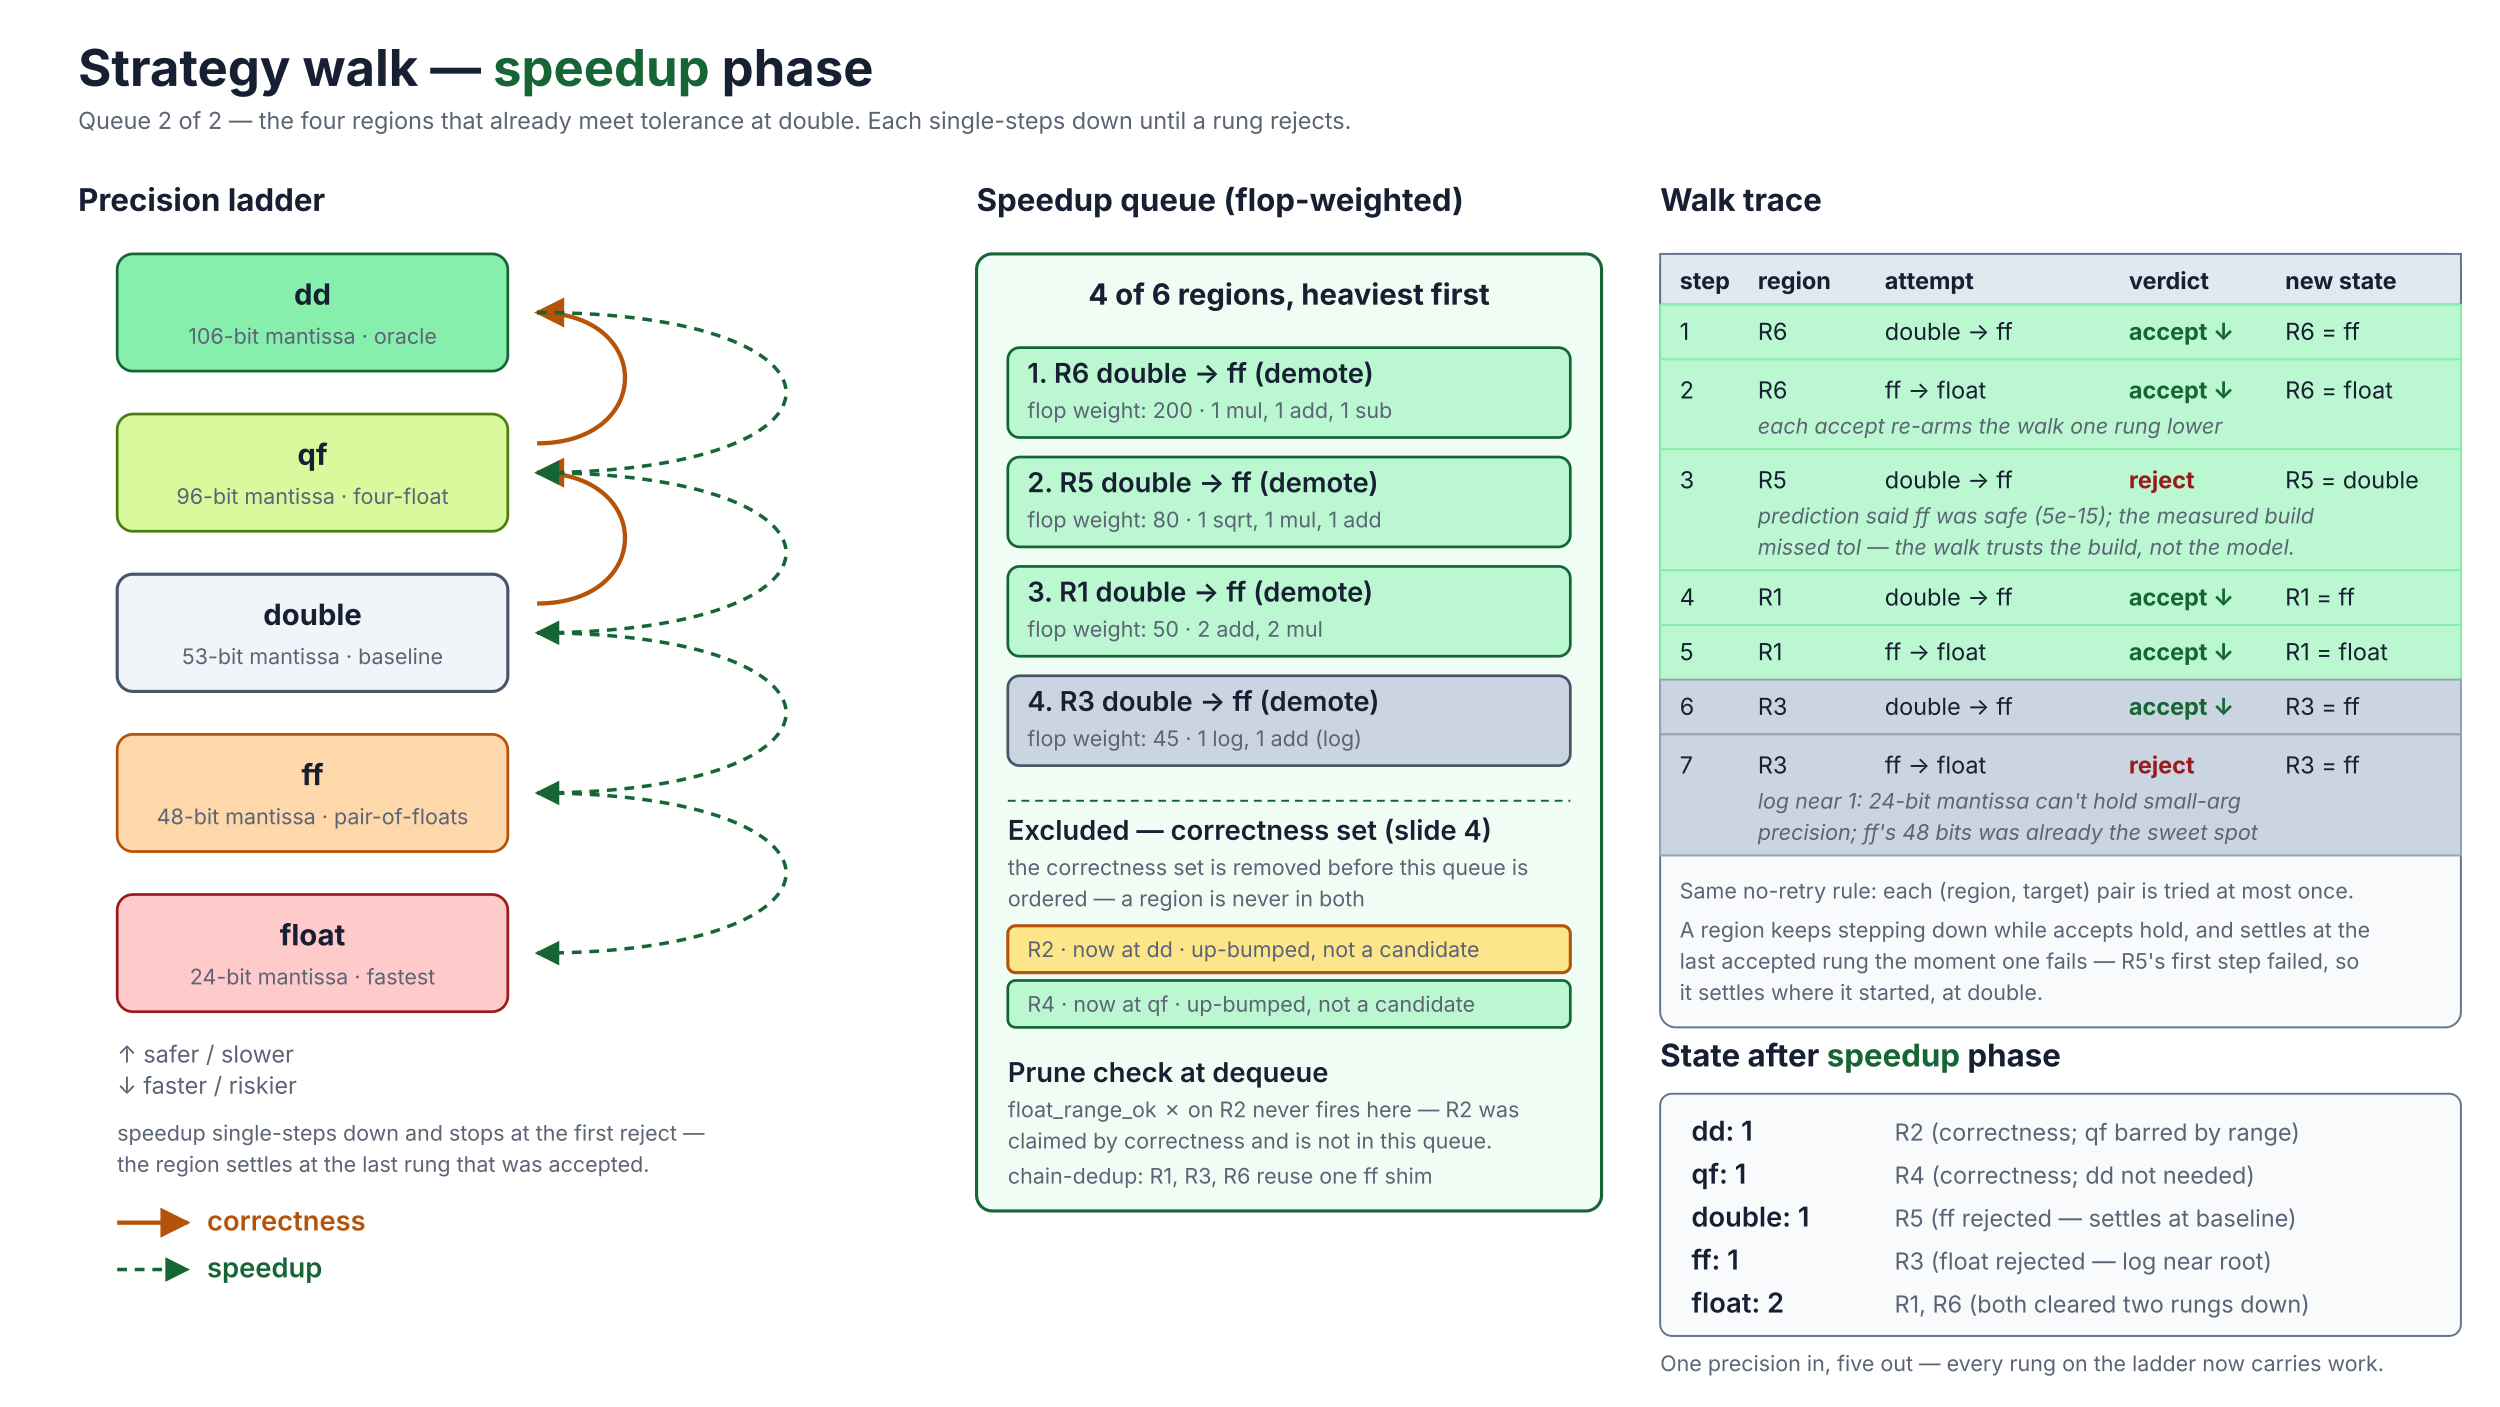
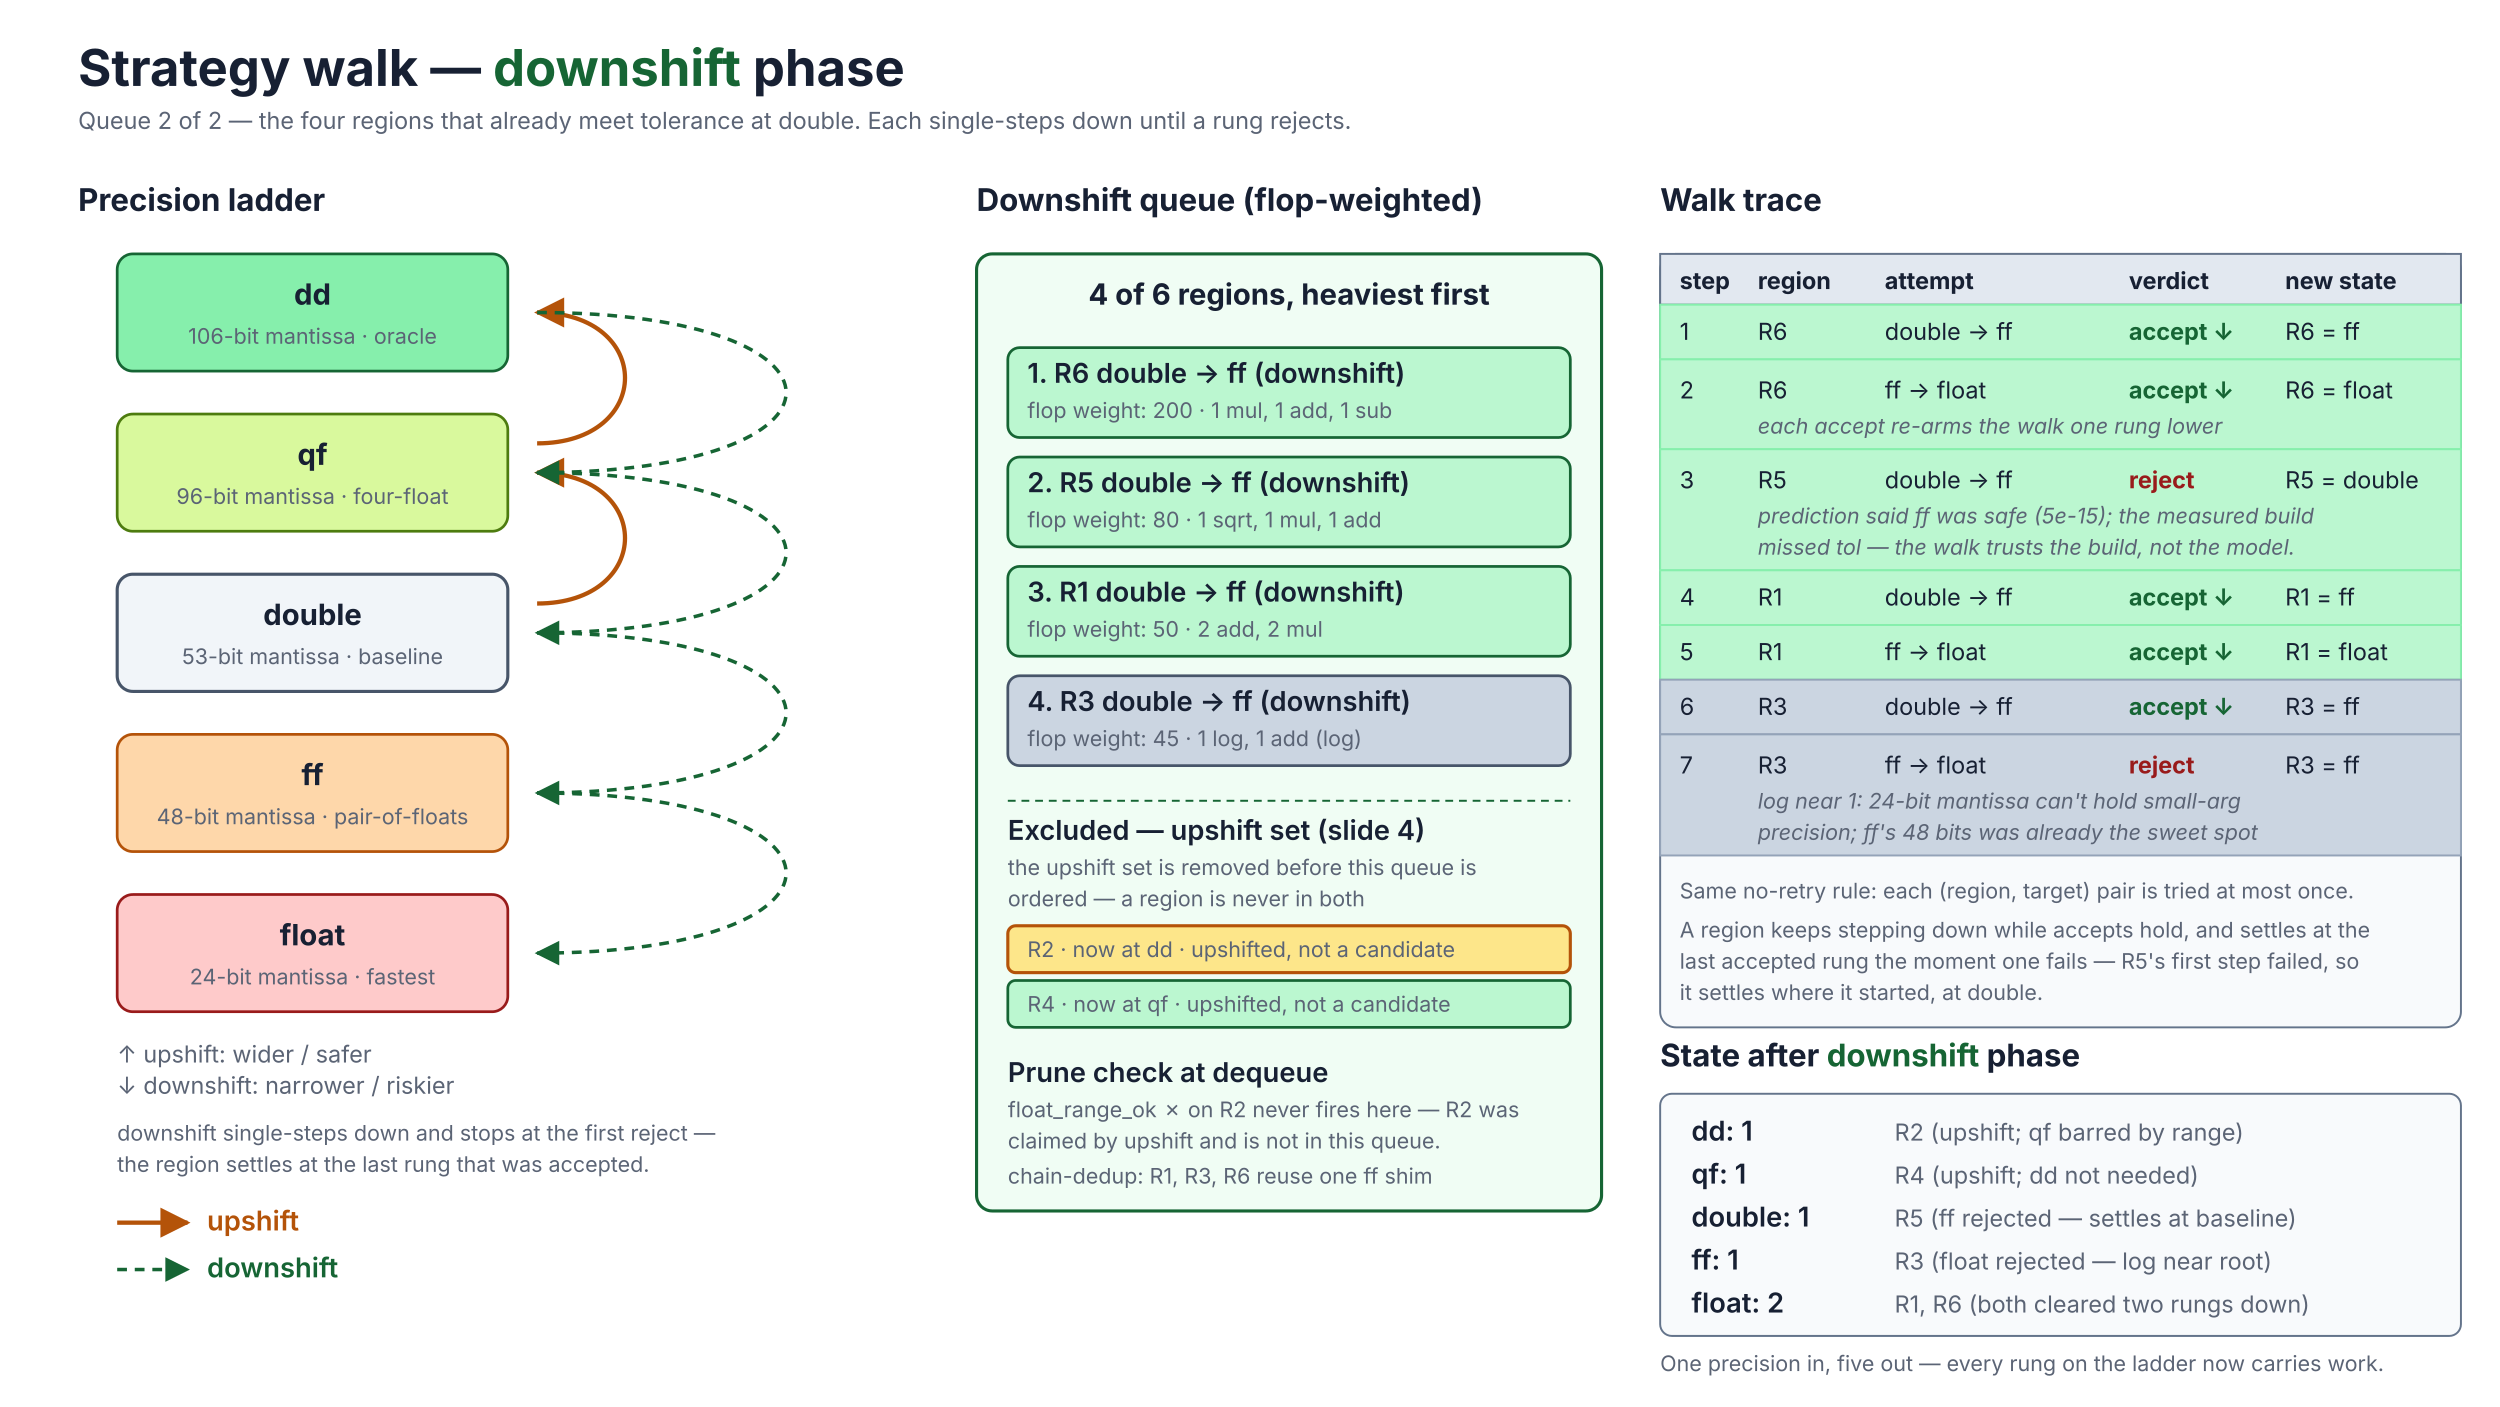
<svg xmlns="http://www.w3.org/2000/svg" viewBox="0 0 1280 720" font-family="ui-sans-serif, system-ui, -apple-system, sans-serif">
  <style>
    .title { font-size: 26px; font-weight: 700; fill: #172033; }
    .h { font-size: 16px; font-weight: 650; fill: #172033; }
    .panel-title { font-size: 15px; font-weight: 700; fill: #172033; }
    .lbl { font-size: 14px; font-weight: 600; fill: #172033; }
    .sub { font-size: 12px; fill: #5b6475; }
    .sub-sm { font-size: 11px; fill: #5b6475; }
    .code { font-family: ui-monospace, "SF Mono", Menlo, monospace; font-size: 12px; fill: #172033; }
    .box { stroke: #64748b; stroke-width: 1; fill: #f8fafc; }
    .queue-box { stroke: #166534; stroke-width: 1.6; fill: #f0fdf4; }
    .rnode-safe { stroke: #166534; stroke-width: 1.4; fill: #bbf7d0; }
    .rnode-warn { stroke: #b45309; stroke-width: 1.6; fill: #fde68a; }
    .rnode-sing { stroke: #475569; stroke-width: 1.4; fill: #cbd5e1; }
    .rung-safest { fill: #86efac; stroke: #166534; stroke-width: 1.4; }
    .rung-qf     { fill: #d9f99d; stroke: #4d7c0f; stroke-width: 1.4; }
    .rung-base   { fill: #f1f5f9; stroke: #475569; stroke-width: 1.6; }
    .rung-mid    { fill: #fed7aa; stroke: #b45309; stroke-width: 1.4; }
    .rung-risky  { fill: #fecaca; stroke: #991b1b; stroke-width: 1.4; }
    .rung-lbl { font-size: 15px; font-weight: 700; fill: #172033; }
    .rung-sub { font-size: 11px; fill: #5b6475; }
    .arrow-corr { stroke: #b45309; stroke-width: 2.2; fill: none; }
    .arrow-speed { stroke: #166534; stroke-width: 1.8; fill: none; stroke-dasharray: 5 4; }
    .verdict-accept { font-weight: 700; fill: #166534; }
    .verdict-reject { font-weight: 700; fill: #991b1b; }
    .th { font-size: 12px; font-weight: 700; fill: #172033; }
    .td { font-size: 12px; fill: #172033; }
  </style>
  <defs>
    <marker id="arrow-corr-m" viewBox="0 0 10 10" refX="9" refY="5" markerWidth="7" markerHeight="7" orient="auto-start-reverse">
      <path d="M0,0 L10,5 L0,10 z" fill="#b45309" />
    </marker>
    <marker id="arrow-speed-m" viewBox="0 0 10 10" refX="9" refY="5" markerWidth="7" markerHeight="7" orient="auto-start-reverse">
      <path d="M0,0 L10,5 L0,10 z" fill="#166534" />
    </marker>
  </defs>
-   <text x="40" y="44" class="title">Strategy walk — <tspan style="fill:#166534">speedup</tspan> phase</text>
+   <text x="40" y="44" class="title">Strategy walk — <tspan style="fill:#166534">downshift</tspan> phase</text>
  <text x="40" y="66" class="sub">Queue 2 of 2 — the four regions that already meet tolerance at double. Each single-steps down until a rung rejects.</text>
  <text x="40" y="108" class="h">Precision ladder</text>
  <g transform="translate(60, 130)">
    <rect x="0" y="0" width="200" height="60" rx="8" class="rung-safest" />
    <text x="100" y="26" text-anchor="middle" class="rung-lbl">dd</text>
    <text x="100" y="46" text-anchor="middle" class="rung-sub">106-bit mantissa · oracle</text>
    <rect x="0" y="82" width="200" height="60" rx="8" class="rung-qf" />
    <text x="100" y="108" text-anchor="middle" class="rung-lbl">qf</text>
    <text x="100" y="128" text-anchor="middle" class="rung-sub">96-bit mantissa · four-float</text>
    <rect x="0" y="164" width="200" height="60" rx="8" class="rung-base" />
    <text x="100" y="190" text-anchor="middle" class="rung-lbl">double</text>
    <text x="100" y="210" text-anchor="middle" class="rung-sub">53-bit mantissa · baseline</text>
    <rect x="0" y="246" width="200" height="60" rx="8" class="rung-mid" />
    <text x="100" y="272" text-anchor="middle" class="rung-lbl">ff</text>
    <text x="100" y="292" text-anchor="middle" class="rung-sub">48-bit mantissa · pair-of-floats</text>
    <rect x="0" y="328" width="200" height="60" rx="8" class="rung-risky" />
    <text x="100" y="354" text-anchor="middle" class="rung-lbl">float</text>
    <text x="100" y="374" text-anchor="middle" class="rung-sub">24-bit mantissa · fastest</text>
    <path d="M215 179 C 275 179, 275 112, 215 112" class="arrow-corr" marker-end="url(#arrow-corr-m)" />
    <path d="M215 97 C 275 97, 275 30, 215 30" class="arrow-corr" marker-end="url(#arrow-corr-m)" />
    <path d="M215 30 C 385 30, 385 112, 215 112" class="arrow-speed" marker-end="url(#arrow-speed-m)" />
    <path d="M215 112 C 385 112, 385 194, 215 194" class="arrow-speed" marker-end="url(#arrow-speed-m)" />
    <path d="M215 194 C 385 194, 385 276, 215 276" class="arrow-speed" marker-end="url(#arrow-speed-m)" />
    <path d="M215 276 C 385 276, 385 358, 215 358" class="arrow-speed" marker-end="url(#arrow-speed-m)" />
-     <text x="0" y="414" class="sub">↑ safer / slower</text>
-     <text x="0" y="430" class="sub">↓ faster / riskier</text>
-     <text x="0" y="454" class="sub-sm">speedup single-steps down and stops at the first reject —</text>
+     <text x="0" y="414" class="sub">↑ upshift: wider / safer</text>
+     <text x="0" y="430" class="sub">↓ downshift: narrower / riskier</text>
+     <text x="0" y="454" class="sub-sm">downshift single-steps down and stops at the first reject —</text>
    <text x="0" y="470" class="sub-sm">the region settles at the last rung that was accepted.</text>
    <line x1="0" y1="496" x2="36" y2="496" class="arrow-corr" marker-end="url(#arrow-corr-m)" />
-     <text x="46" y="500" class="lbl" style="fill:#b45309">correctness</text>
+     <text x="46" y="500" class="lbl" style="fill:#b45309">upshift</text>
    <line x1="0" y1="520" x2="36" y2="520" class="arrow-speed" marker-end="url(#arrow-speed-m)" />
-     <text x="46" y="524" class="lbl" style="fill:#166534">speedup</text>
+     <text x="46" y="524" class="lbl" style="fill:#166534">downshift</text>
  </g>
-   <text x="500" y="108" class="h">Speedup queue  (flop-weighted)</text>
+   <text x="500" y="108" class="h">Downshift queue  (flop-weighted)</text>
  <g transform="translate(500, 130)">
    <rect x="0" y="0" width="320" height="490" rx="8" class="queue-box" />
    <text x="160" y="26" text-anchor="middle" class="panel-title">4 of 6 regions, heaviest first</text>
    <g transform="translate(16, 48)">
      <rect x="0" y="0" width="288" height="46" rx="6" class="rnode-safe" />
-       <text x="10" y="18" class="lbl">1.  R6   double → ff  (demote)</text>
+       <text x="10" y="18" class="lbl">1.  R6   double → ff  (downshift)</text>
      <text x="10" y="36" class="sub-sm">flop weight: 200  ·  1 mul, 1 add, 1 sub</text>
    </g>
    <g transform="translate(16, 104)">
      <rect x="0" y="0" width="288" height="46" rx="6" class="rnode-safe" />
-       <text x="10" y="18" class="lbl">2.  R5   double → ff  (demote)</text>
+       <text x="10" y="18" class="lbl">2.  R5   double → ff  (downshift)</text>
      <text x="10" y="36" class="sub-sm">flop weight: 80  ·  1 sqrt, 1 mul, 1 add</text>
    </g>
    <g transform="translate(16, 160)">
      <rect x="0" y="0" width="288" height="46" rx="6" class="rnode-safe" />
-       <text x="10" y="18" class="lbl">3.  R1   double → ff  (demote)</text>
+       <text x="10" y="18" class="lbl">3.  R1   double → ff  (downshift)</text>
      <text x="10" y="36" class="sub-sm">flop weight: 50  ·  2 add, 2 mul</text>
    </g>
    <g transform="translate(16, 216)">
      <rect x="0" y="0" width="288" height="46" rx="6" class="rnode-sing" />
-       <text x="10" y="18" class="lbl">4.  R3   double → ff  (demote)</text>
+       <text x="10" y="18" class="lbl">4.  R3   double → ff  (downshift)</text>
      <text x="10" y="36" class="sub-sm">flop weight: 45  ·  1 log, 1 add  (log)</text>
    </g>
    <line x1="16" y1="280" x2="304" y2="280" stroke="#166534" stroke-width="1" stroke-dasharray="4 3" />
-     <text x="16" y="300" class="lbl">Excluded — correctness set (slide 4)</text>
-     <text x="16" y="318" class="sub-sm">the correctness set is removed before this queue is</text>
+     <text x="16" y="300" class="lbl">Excluded — upshift set (slide 4)</text>
+     <text x="16" y="318" class="sub-sm">the upshift set is removed before this queue is</text>
    <text x="16" y="334" class="sub-sm">ordered — a region is never in both</text>
    <g transform="translate(16, 344)">
      <rect x="0" y="0" width="288" height="24" rx="4" class="rnode-warn" />
-       <text x="10" y="16" class="sub-sm">R2 · now at dd · up-bumped, not a candidate</text>
+       <text x="10" y="16" class="sub-sm">R2 · now at dd · upshifted, not a candidate</text>
    </g>
    <g transform="translate(16, 372)">
      <rect x="0" y="0" width="288" height="24" rx="4" class="rnode-safe" />
-       <text x="10" y="16" class="sub-sm">R4 · now at qf · up-bumped, not a candidate</text>
+       <text x="10" y="16" class="sub-sm">R4 · now at qf · upshifted, not a candidate</text>
    </g>
    <g transform="translate(16, 424)">
      <text x="0" y="0" class="lbl">Prune check at dequeue</text>
      <text x="0" y="18" class="sub-sm">float_range_ok ✗ on R2 never fires here — R2 was</text>
-       <text x="0" y="34" class="sub-sm">claimed by correctness and is not in this queue.</text>
+       <text x="0" y="34" class="sub-sm">claimed by upshift and is not in this queue.</text>
      <text x="0" y="52" class="sub-sm">chain-dedup: R1, R3, R6 reuse one ff shim</text>
    </g>
  </g>
  <text x="850" y="108" class="h">Walk trace</text>
  <g transform="translate(850, 130)">
    <rect x="0" y="0" width="410" height="396" rx="8" class="box" />
    <rect x="0" y="0" width="410" height="26" fill="#e2e8f0" stroke="#64748b" stroke-width="1" />
    <text x="10" y="18" class="th">step</text>
    <text x="50" y="18" class="th">region</text>
    <text x="115" y="18" class="th">attempt</text>
    <text x="240" y="18" class="th">verdict</text>
    <text x="320" y="18" class="th">new state</text>
    <g font-size="12" fill="#172033">
      <rect x="0" y="26" width="410" height="28" fill="#bbf7d0" stroke="#86efac" />
      <text x="10" y="44">1</text>
      <text x="50" y="44">R6</text>
      <text x="115" y="44">double → ff</text>
      <text x="240" y="44" class="verdict-accept">accept ↓</text>
      <text x="320" y="44">R6 = ff</text>
      <rect x="0" y="54" width="410" height="46" fill="#bbf7d0" stroke="#86efac" />
      <text x="10" y="74">2</text>
      <text x="50" y="74">R6</text>
      <text x="115" y="74">ff → float</text>
      <text x="240" y="74" class="verdict-accept">accept ↓</text>
      <text x="320" y="74">R6 = float</text>
      <text x="50" y="92" class="sub-sm" font-style="italic">each accept re-arms the walk one rung lower</text>
      <rect x="0" y="100" width="410" height="62" fill="#bbf7d0" stroke="#86efac" />
      <text x="10" y="120">3</text>
      <text x="50" y="120">R5</text>
      <text x="115" y="120">double → ff</text>
      <text x="240" y="120" class="verdict-reject">reject</text>
      <text x="320" y="120">R5 = double</text>
      <text x="50" y="138" class="sub-sm" font-style="italic">prediction said ff was safe (5e-15); the measured build</text>
      <text x="50" y="154" class="sub-sm" font-style="italic">missed tol — the walk trusts the build, not the model.</text>
      <rect x="0" y="162" width="410" height="28" fill="#bbf7d0" stroke="#86efac" />
      <text x="10" y="180">4</text>
      <text x="50" y="180">R1</text>
      <text x="115" y="180">double → ff</text>
      <text x="240" y="180" class="verdict-accept">accept ↓</text>
      <text x="320" y="180">R1 = ff</text>
      <rect x="0" y="190" width="410" height="28" fill="#bbf7d0" stroke="#86efac" />
      <text x="10" y="208">5</text>
      <text x="50" y="208">R1</text>
      <text x="115" y="208">ff → float</text>
      <text x="240" y="208" class="verdict-accept">accept ↓</text>
      <text x="320" y="208">R1 = float</text>
      <rect x="0" y="218" width="410" height="28" fill="#cbd5e1" stroke="#94a3b8" />
      <text x="10" y="236">6</text>
      <text x="50" y="236">R3</text>
      <text x="115" y="236">double → ff</text>
      <text x="240" y="236" class="verdict-accept">accept ↓</text>
      <text x="320" y="236">R3 = ff</text>
      <rect x="0" y="246" width="410" height="62" fill="#cbd5e1" stroke="#94a3b8" />
      <text x="10" y="266">7</text>
      <text x="50" y="266">R3</text>
      <text x="115" y="266">ff → float</text>
      <text x="240" y="266" class="verdict-reject">reject</text>
      <text x="320" y="266">R3 = ff</text>
      <text x="50" y="284" class="sub-sm" font-style="italic">log near 1: 24-bit mantissa can't hold small-arg</text>
      <text x="50" y="300" class="sub-sm" font-style="italic">precision; ff's 48 bits was already the sweet spot</text>
    </g>
    <g transform="translate(10, 330)">
      <text x="0" y="0" class="sub-sm">Same no-retry rule: each (region, target) pair is tried at most once.</text>
      <text x="0" y="20" class="sub-sm">A region keeps stepping down while accepts hold, and settles at the</text>
      <text x="0" y="36" class="sub-sm">last accepted rung the moment one fails — R5's first step failed, so</text>
      <text x="0" y="52" class="sub-sm">it settles where it started, at double.</text>
    </g>
  </g>
  <g transform="translate(850, 546)">
-     <text x="0" y="0" class="h">State after <tspan style="fill:#166534">speedup</tspan> phase</text>
+     <text x="0" y="0" class="h">State after <tspan style="fill:#166534">downshift</tspan> phase</text>
    <rect x="0" y="14" width="410" height="124" rx="6" class="box" />
    <text x="16" y="38" class="lbl">dd: 1</text>
-     <text x="120" y="38" class="sub">R2  (correctness; qf barred by range)</text>
+     <text x="120" y="38" class="sub">R2  (upshift; qf barred by range)</text>
    <text x="16" y="60" class="lbl">qf: 1</text>
-     <text x="120" y="60" class="sub">R4  (correctness; dd not needed)</text>
+     <text x="120" y="60" class="sub">R4  (upshift; dd not needed)</text>
    <text x="16" y="82" class="lbl">double: 1</text>
    <text x="120" y="82" class="sub">R5  (ff rejected — settles at baseline)</text>
    <text x="16" y="104" class="lbl">ff: 1</text>
    <text x="120" y="104" class="sub">R3  (float rejected — log near root)</text>
    <text x="16" y="126" class="lbl">float: 2</text>
    <text x="120" y="126" class="sub">R1, R6  (both cleared two rungs down)</text>
    <text x="0" y="156" class="sub-sm">One precision in, five out — every rung on the ladder now carries work.</text>
  </g>
</svg>
